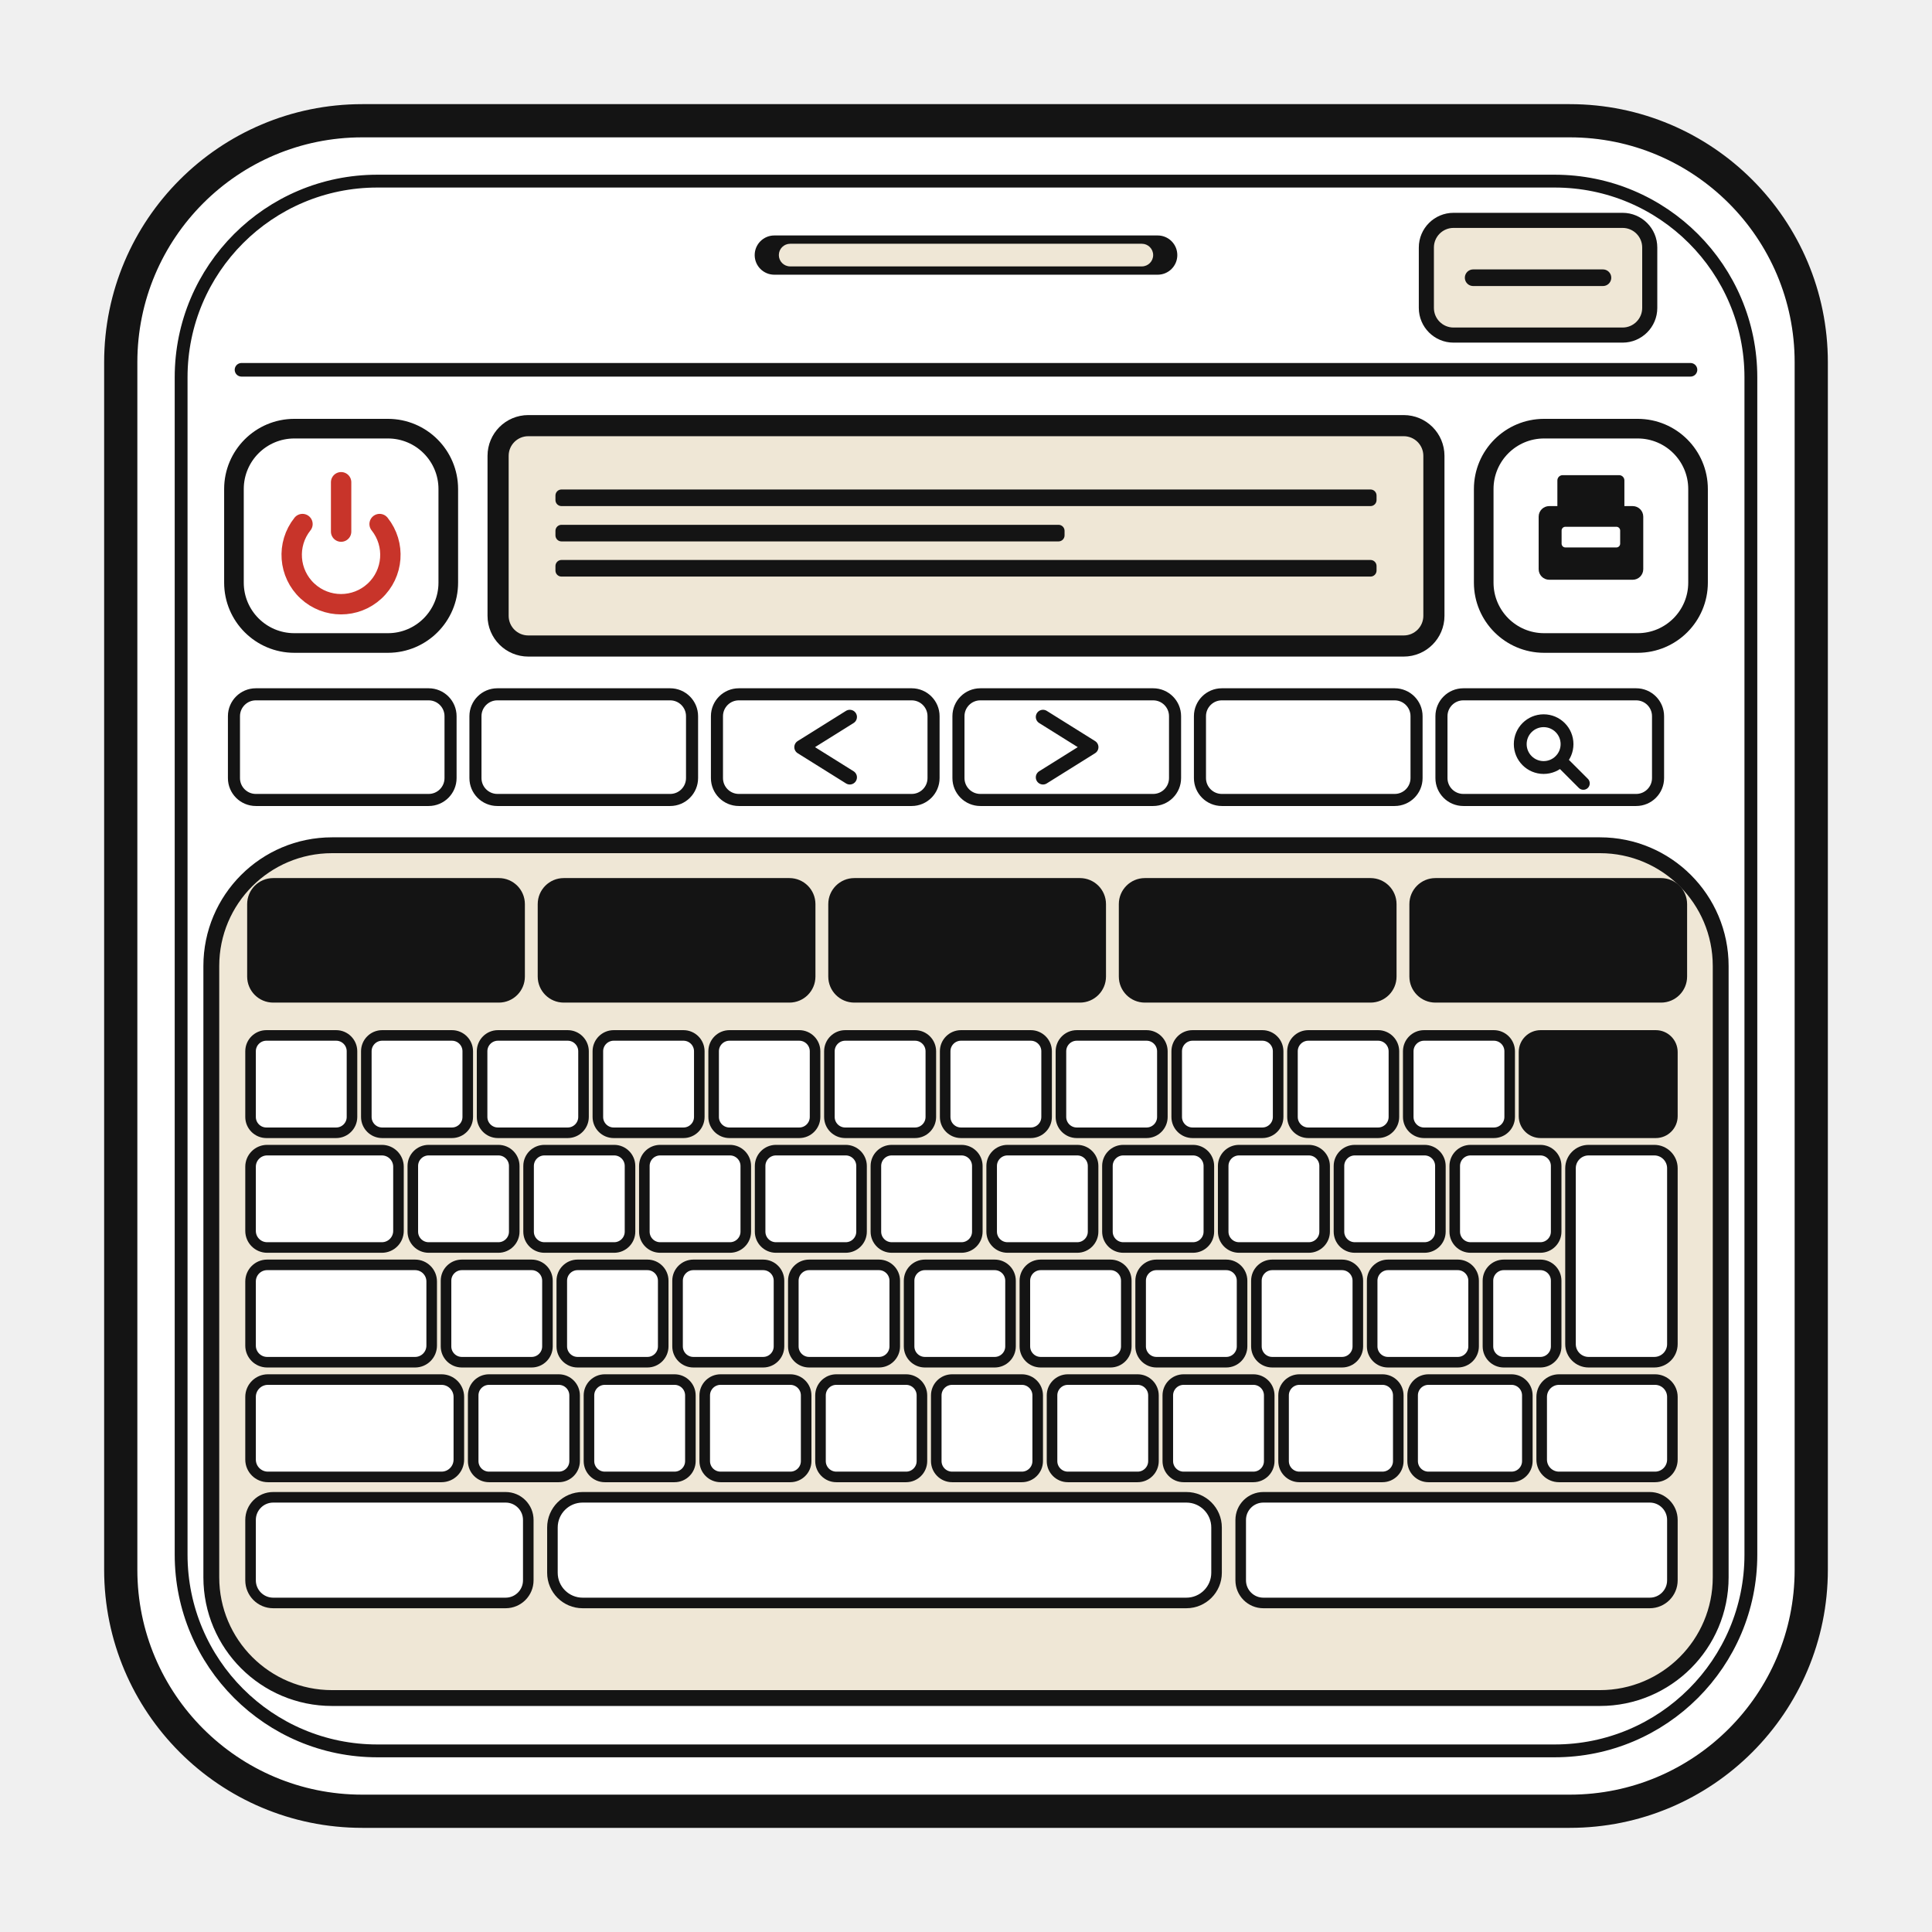
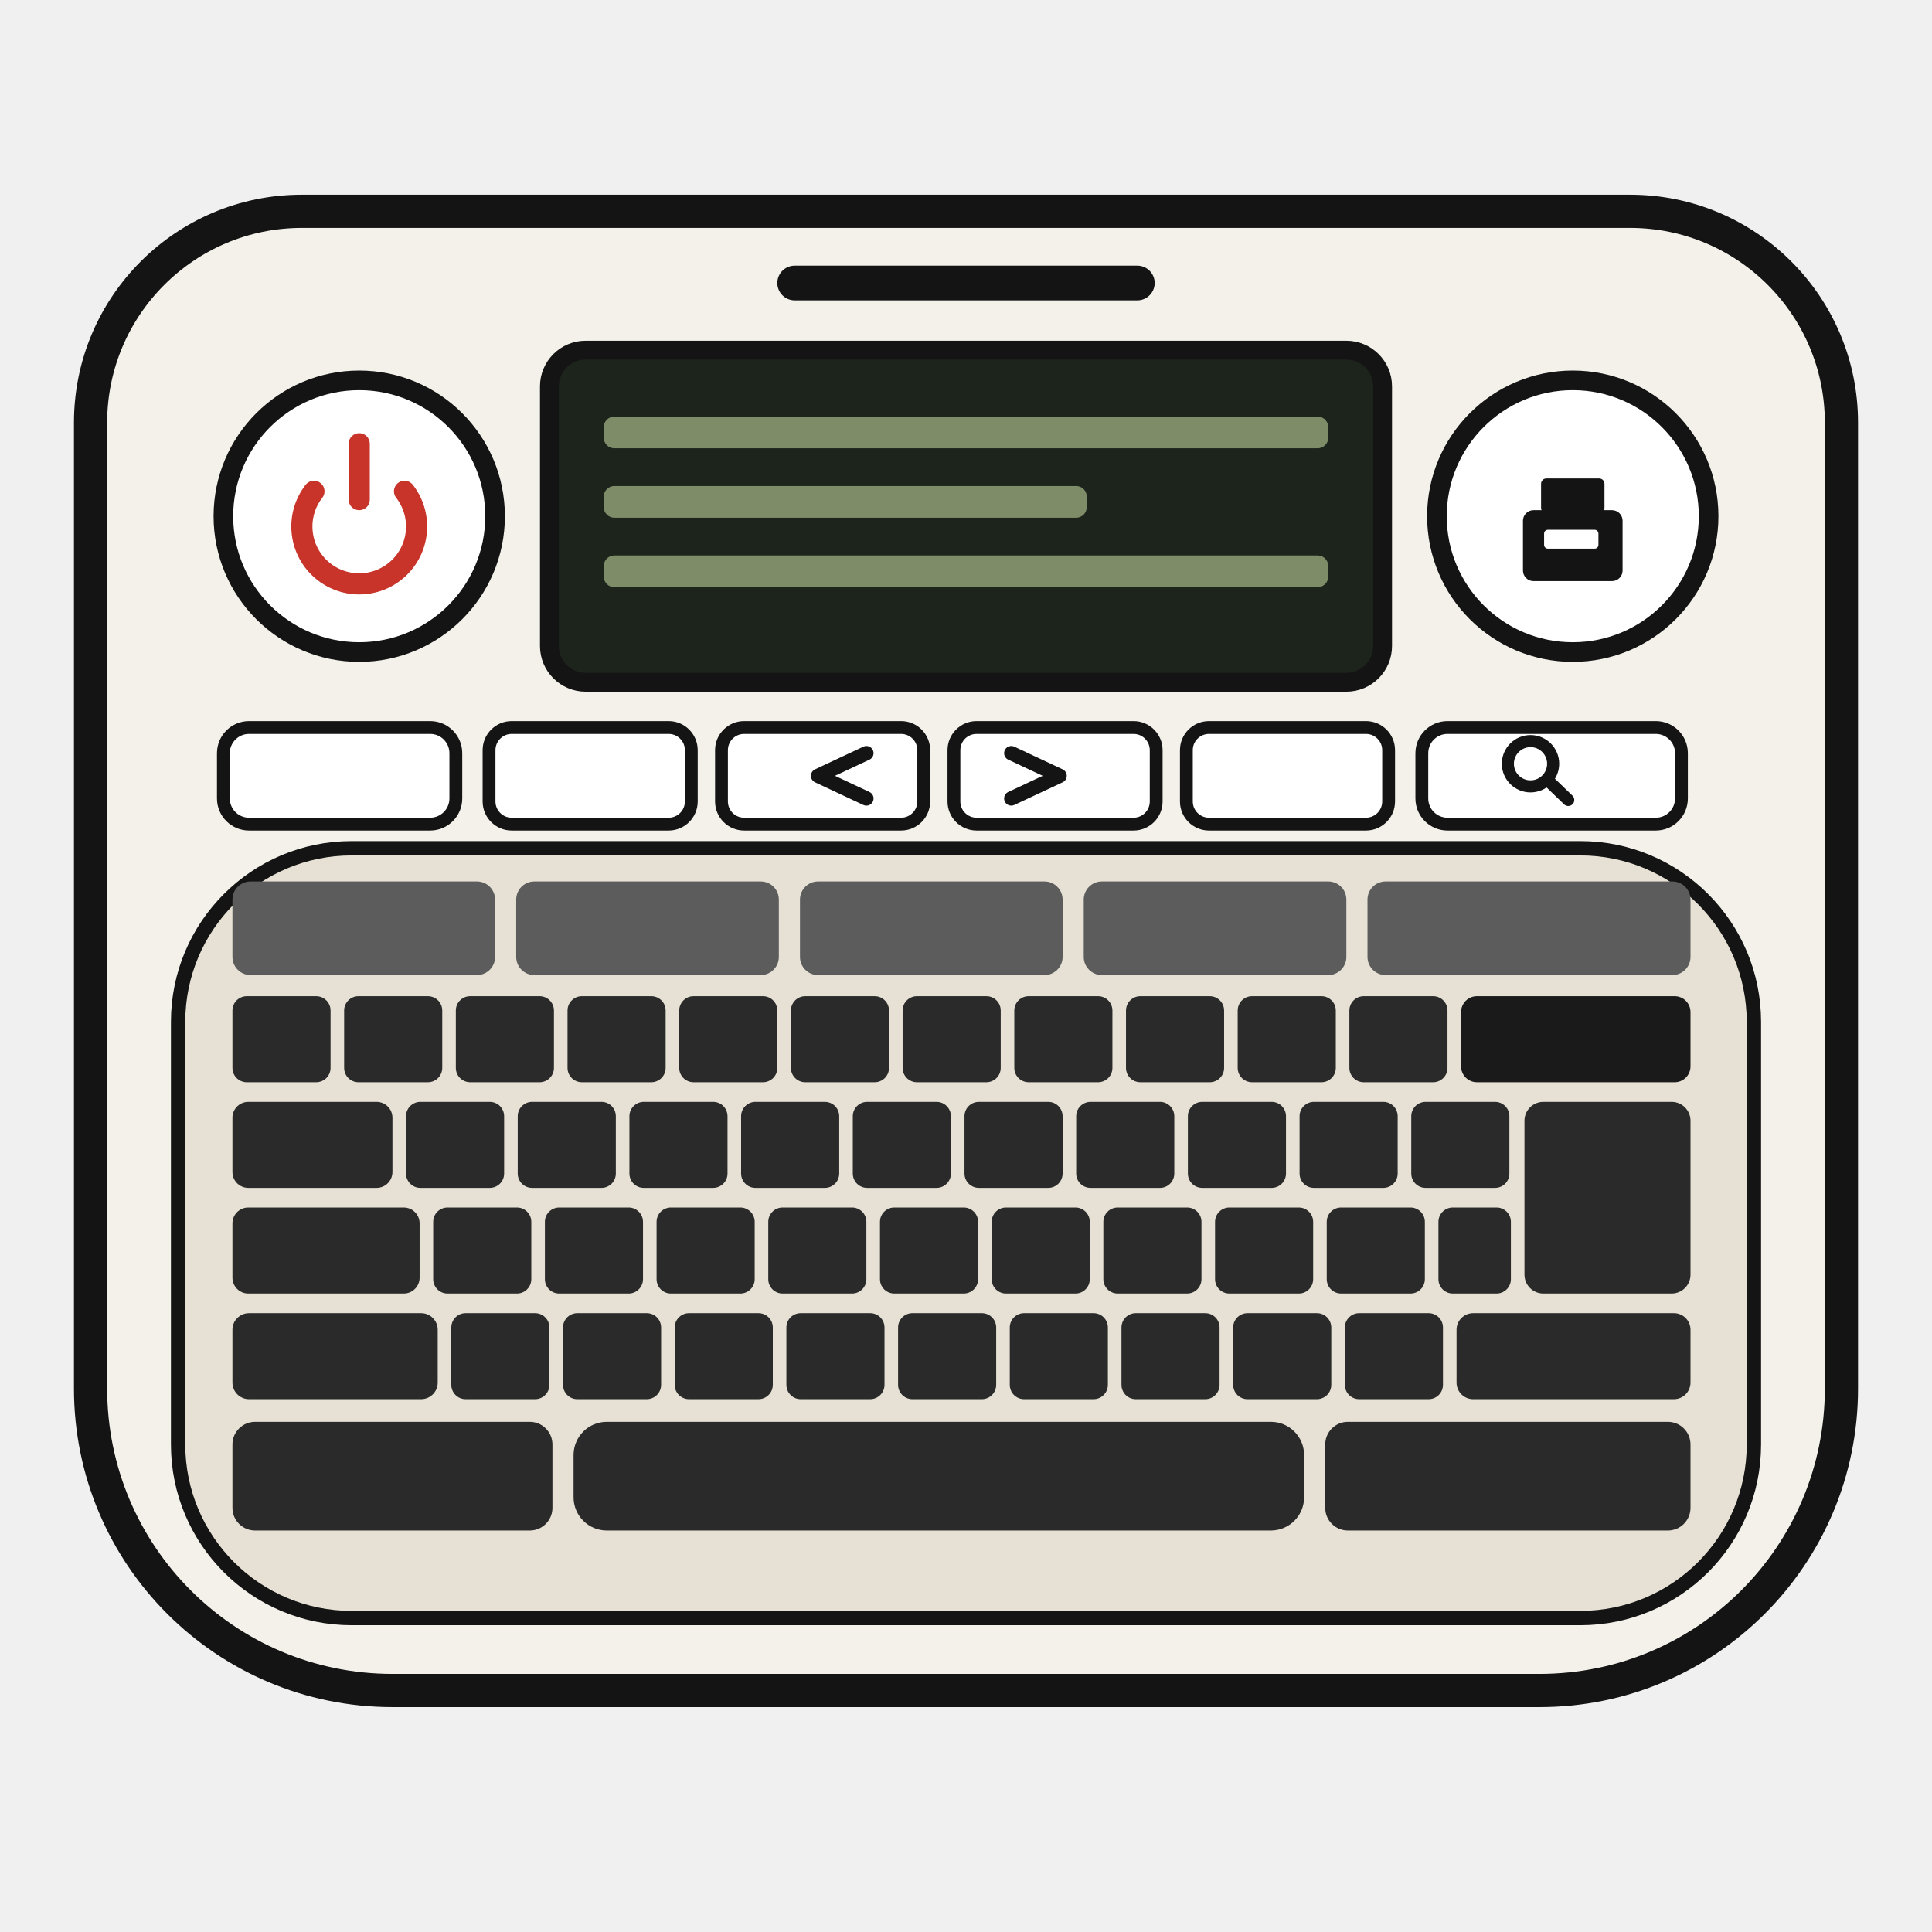
<svg xmlns="http://www.w3.org/2000/svg" viewBox="0 0 128 128" fill="none">
  <g stroke-linejoin="round" stroke-linecap="round">
-     <rect x="8.00" y="8.00" width="112.00" height="112.00" rx="16.00" fill="#fff" stroke="#141414" stroke-width="2.2" />
-     <rect x="12.00" y="12.00" width="104.00" height="104.00" rx="13.00" fill="#fff" stroke="#141414" stroke-width="0.85" />
-     <path d="M16 24.5 h96" fill="none" stroke="#141414" stroke-width="0.9" />
-     <rect x="50.00" y="15.60" width="28.00" height="2.60" rx="1.30" fill="#141414" />
-     <rect x="51.60" y="16.15" width="24.80" height="1.50" rx="0.75" fill="#efe7d6" />
-     <rect x="94.50" y="14.60" width="14.80" height="7.60" rx="1.80" fill="#efe7d6" stroke="#141414" stroke-width="1.0" />
-     <path d="M97.6 18.4h8.6" fill="none" stroke="#141414" stroke-width="1.1" />
-     <rect x="15.50" y="28.40" width="14.20" height="14.20" rx="4.00" fill="#fff" stroke="#141414" stroke-width="1.3" />
-     <path d="M22.60 31.95v3.27" fill="none" stroke="#c8342a" stroke-width="1.35" />
-     <path d="M20.04 34.72a3.27 3.27 0 1 0 5.11 0" fill="none" stroke="#c8342a" stroke-width="1.35" />
-     <rect x="33.00" y="28.20" width="62.00" height="14.60" rx="2.00" fill="#efe7d6" stroke="#141414" stroke-width="1.4" />
-     <rect x="36.80" y="32.43" width="54.40" height="1.10" rx="0.40" fill="#141414" />
-     <rect x="36.80" y="34.77" width="33.73" height="1.10" rx="0.40" fill="#141414" />
-     <rect x="36.80" y="37.10" width="54.40" height="1.10" rx="0.40" fill="#141414" />
-     <rect x="98.30" y="28.40" width="14.20" height="14.20" rx="4.00" fill="#fff" stroke="#141414" stroke-width="1.3" />
-     <rect x="101.94" y="33.53" width="6.93" height="4.88" rx="0.70" fill="#141414" />
-     <rect x="103.18" y="31.48" width="4.44" height="2.44" rx="0.35" fill="#141414" />
-     <rect x="103.46" y="34.90" width="3.88" height="1.37" rx="0.25" fill="#fff" />
-     <rect x="15.50" y="46.00" width="14.35" height="7.00" rx="1.45" fill="#fff" stroke="#141414" stroke-width="0.8" />
-     <rect x="31.50" y="46.00" width="14.35" height="7.00" rx="1.45" fill="#fff" stroke="#141414" stroke-width="0.8" />
-     <rect x="47.50" y="46.00" width="14.35" height="7.00" rx="1.45" fill="#fff" stroke="#141414" stroke-width="0.8" />
-     <rect x="63.50" y="46.00" width="14.35" height="7.00" rx="1.45" fill="#fff" stroke="#141414" stroke-width="0.8" />
-     <rect x="79.50" y="46.00" width="14.35" height="7.00" rx="1.45" fill="#fff" stroke="#141414" stroke-width="0.8" />
-     <rect x="95.50" y="46.00" width="14.35" height="7.00" rx="1.45" fill="#fff" stroke="#141414" stroke-width="0.8" />
-     <path d="M56.3 47.5l-3.2 2.0 3.2 2.0" fill="none" stroke="#141414" stroke-width="0.95" />
-     <path d="M69.1 47.5l3.2 2.0-3.2 2.0" fill="none" stroke="#141414" stroke-width="0.95" />
-     <circle cx="102.27" cy="49.30" r="1.55" fill="none" stroke="#141414" stroke-width="0.85" />
-     <path d="M103.4 50.4l1.5 1.5" fill="none" stroke="#141414" stroke-width="0.85" />
-     <rect x="14.00" y="56.00" width="100.00" height="56.50" rx="8.00" fill="#efe7d6" stroke="#141414" stroke-width="1.05" />
-     <rect x="16.80" y="58.60" width="17.55" height="7.40" rx="1.30" fill="#141414" stroke="#141414" stroke-width="0.85" />
-     <rect x="36.05" y="58.60" width="17.55" height="7.40" rx="1.30" fill="#141414" stroke="#141414" stroke-width="0.85" />
-     <rect x="55.30" y="58.60" width="17.55" height="7.40" rx="1.30" fill="#141414" stroke="#141414" stroke-width="0.85" />
-     <rect x="74.55" y="58.60" width="17.55" height="7.40" rx="1.30" fill="#141414" stroke="#141414" stroke-width="0.85" />
-     <rect x="93.80" y="58.60" width="17.55" height="7.40" rx="1.30" fill="#141414" stroke="#141414" stroke-width="0.85" />
-     <rect x="16.60" y="68.60" width="6.72" height="6.45" rx="1.05" fill="#fff" stroke="#141414" stroke-width="0.7" />
-     <rect x="24.27" y="68.60" width="6.72" height="6.45" rx="1.05" fill="#fff" stroke="#141414" stroke-width="0.7" />
-     <rect x="31.94" y="68.60" width="6.72" height="6.45" rx="1.05" fill="#fff" stroke="#141414" stroke-width="0.7" />
-     <rect x="39.61" y="68.60" width="6.72" height="6.45" rx="1.05" fill="#fff" stroke="#141414" stroke-width="0.7" />
-     <rect x="47.28" y="68.60" width="6.72" height="6.45" rx="1.05" fill="#fff" stroke="#141414" stroke-width="0.7" />
-     <rect x="54.95" y="68.60" width="6.72" height="6.45" rx="1.05" fill="#fff" stroke="#141414" stroke-width="0.7" />
-     <rect x="62.62" y="68.60" width="6.72" height="6.45" rx="1.05" fill="#fff" stroke="#141414" stroke-width="0.7" />
-     <rect x="70.29" y="68.60" width="6.72" height="6.45" rx="1.05" fill="#fff" stroke="#141414" stroke-width="0.7" />
-     <rect x="77.96" y="68.60" width="6.72" height="6.45" rx="1.05" fill="#fff" stroke="#141414" stroke-width="0.7" />
-     <rect x="85.63" y="68.60" width="6.72" height="6.45" rx="1.05" fill="#fff" stroke="#141414" stroke-width="0.7" />
-     <rect x="93.30" y="68.60" width="6.72" height="6.45" rx="1.05" fill="#fff" stroke="#141414" stroke-width="0.7" />
-     <rect x="100.97" y="68.60" width="9.83" height="6.45" rx="1.10" fill="#141414" stroke="#141414" stroke-width="0.7" />
-     <rect x="16.60" y="76.20" width="9.80" height="6.45" rx="1.10" fill="#fff" stroke="#141414" stroke-width="0.7" />
-     <rect x="27.35" y="76.20" width="6.72" height="6.45" rx="1.05" fill="#fff" stroke="#141414" stroke-width="0.7" />
-     <rect x="35.02" y="76.20" width="6.72" height="6.45" rx="1.05" fill="#fff" stroke="#141414" stroke-width="0.7" />
-     <rect x="42.69" y="76.20" width="6.72" height="6.45" rx="1.05" fill="#fff" stroke="#141414" stroke-width="0.7" />
-     <rect x="50.36" y="76.20" width="6.72" height="6.45" rx="1.05" fill="#fff" stroke="#141414" stroke-width="0.7" />
-     <rect x="58.03" y="76.20" width="6.72" height="6.45" rx="1.05" fill="#fff" stroke="#141414" stroke-width="0.7" />
-     <rect x="65.70" y="76.20" width="6.72" height="6.45" rx="1.05" fill="#fff" stroke="#141414" stroke-width="0.7" />
-     <rect x="73.37" y="76.20" width="6.72" height="6.45" rx="1.05" fill="#fff" stroke="#141414" stroke-width="0.7" />
-     <rect x="81.04" y="76.20" width="6.72" height="6.45" rx="1.05" fill="#fff" stroke="#141414" stroke-width="0.7" />
-     <rect x="88.71" y="76.20" width="6.72" height="6.45" rx="1.05" fill="#fff" stroke="#141414" stroke-width="0.7" />
-     <rect x="96.38" y="76.20" width="6.72" height="6.45" rx="1.05" fill="#fff" stroke="#141414" stroke-width="0.7" />
-     <rect x="104.05" y="76.20" width="6.75" height="14.05" rx="1.20" fill="#fff" stroke="#141414" stroke-width="0.7" />
-     <rect x="16.60" y="83.80" width="12.00" height="6.45" rx="1.10" fill="#fff" stroke="#141414" stroke-width="0.7" />
-     <rect x="29.55" y="83.80" width="6.72" height="6.45" rx="1.05" fill="#fff" stroke="#141414" stroke-width="0.7" />
-     <rect x="37.22" y="83.80" width="6.72" height="6.45" rx="1.05" fill="#fff" stroke="#141414" stroke-width="0.7" />
-     <rect x="44.89" y="83.80" width="6.72" height="6.45" rx="1.05" fill="#fff" stroke="#141414" stroke-width="0.7" />
-     <rect x="52.56" y="83.80" width="6.72" height="6.45" rx="1.05" fill="#fff" stroke="#141414" stroke-width="0.7" />
-     <rect x="60.23" y="83.80" width="6.72" height="6.45" rx="1.05" fill="#fff" stroke="#141414" stroke-width="0.7" />
-     <rect x="67.90" y="83.80" width="6.72" height="6.45" rx="1.05" fill="#fff" stroke="#141414" stroke-width="0.7" />
-     <rect x="75.57" y="83.80" width="6.72" height="6.45" rx="1.05" fill="#fff" stroke="#141414" stroke-width="0.7" />
-     <rect x="83.24" y="83.80" width="6.72" height="6.45" rx="1.05" fill="#fff" stroke="#141414" stroke-width="0.7" />
-     <rect x="90.91" y="83.80" width="6.72" height="6.45" rx="1.05" fill="#fff" stroke="#141414" stroke-width="0.7" />
-     <rect x="98.58" y="83.80" width="4.52" height="6.45" rx="1.05" fill="#fff" stroke="#141414" stroke-width="0.7" />
-     <rect x="16.60" y="91.40" width="13.80" height="6.45" rx="1.15" fill="#fff" stroke="#141414" stroke-width="0.7" />
-     <rect x="31.35" y="91.40" width="6.72" height="6.45" rx="1.05" fill="#fff" stroke="#141414" stroke-width="0.7" />
-     <rect x="39.02" y="91.40" width="6.72" height="6.45" rx="1.05" fill="#fff" stroke="#141414" stroke-width="0.7" />
-     <rect x="46.69" y="91.40" width="6.72" height="6.45" rx="1.05" fill="#fff" stroke="#141414" stroke-width="0.7" />
-     <rect x="54.36" y="91.40" width="6.72" height="6.45" rx="1.05" fill="#fff" stroke="#141414" stroke-width="0.7" />
-     <rect x="62.03" y="91.40" width="6.72" height="6.45" rx="1.05" fill="#fff" stroke="#141414" stroke-width="0.7" />
-     <rect x="69.70" y="91.40" width="6.72" height="6.45" rx="1.05" fill="#fff" stroke="#141414" stroke-width="0.7" />
-     <rect x="77.37" y="91.40" width="6.72" height="6.45" rx="1.05" fill="#fff" stroke="#141414" stroke-width="0.7" />
-     <rect x="85.04" y="91.40" width="7.60" height="6.45" rx="1.05" fill="#fff" stroke="#141414" stroke-width="0.7" />
-     <rect x="93.59" y="91.40" width="7.60" height="6.45" rx="1.05" fill="#fff" stroke="#141414" stroke-width="0.7" />
-     <rect x="102.14" y="91.40" width="8.66" height="6.45" rx="1.15" fill="#fff" stroke="#141414" stroke-width="0.7" />
-     <rect x="16.60" y="99.20" width="18.40" height="7.00" rx="1.50" fill="#fff" stroke="#141414" stroke-width="0.7" />
-     <rect x="36.60" y="99.20" width="44.00" height="7.00" rx="2.00" fill="#fff" stroke="#141414" stroke-width="0.7" />
-     <rect x="82.20" y="99.20" width="28.60" height="7.00" rx="1.50" fill="#fff" stroke="#141414" stroke-width="0.7" />
+     <path d="M20 14h88a14 14 0 0 1 14 14v64a20 20 0 0 1-20 20H26A20 20 0 0 1 6 92V28A14 14 0 0 1 20 14z" fill="#f4f1ea" stroke="#141414" stroke-width="2.2" />
+     <rect x="51.50" y="17.60" width="25.00" height="2.30" rx="1.15" fill="#141414" />
+     <circle cx="23.80" cy="34.20" r="9.00" fill="#fff" stroke="#141414" stroke-width="1.3" />
+     <path d="M23.80 29.40v3.70" stroke="#c8342a" stroke-width="1.4" />
+     <path d="M20.80 32.55a3.80 3.80 0 1 0 6.00 0" stroke="#c8342a" stroke-width="1.4" />
+     <rect x="36.40" y="23.20" width="55.20" height="22.00" rx="2.40" fill="#1c241c" stroke="#141414" stroke-width="1.25" />
+     <rect x="40.00" y="27.60" width="48.00" height="2.10" rx="0.70" fill="#7e8c68" />
+     <rect x="40.00" y="32.20" width="32.00" height="2.10" rx="0.70" fill="#7e8c68" />
+     <rect x="40.00" y="36.80" width="48.00" height="2.10" rx="0.70" fill="#7e8c68" />
+     <circle cx="104.20" cy="34.20" r="9.00" fill="#fff" stroke="#141414" stroke-width="1.3" />
+     <rect x="100.90" y="33.80" width="6.60" height="4.70" rx="0.70" fill="#141414" />
+     <rect x="102.10" y="31.70" width="4.20" height="2.30" rx="0.35" fill="#141414" />
+     <rect x="102.30" y="35.10" width="3.60" height="1.25" rx="0.25" fill="#fff" />
+     <rect x="14.80" y="48.20" width="15.40" height="6.40" rx="1.70" fill="#fff" stroke="#141414" stroke-width="0.85" />
+     <rect x="32.40" y="48.20" width="13.40" height="6.40" rx="1.50" fill="#fff" stroke="#141414" stroke-width="0.85" />
+     <rect x="47.80" y="48.20" width="13.40" height="6.40" rx="1.50" fill="#fff" stroke="#141414" stroke-width="0.85" />
+     <path d="M57.4 49.9l-3.2 1.5 3.2 1.5" stroke="#141414" stroke-width="0.95" />
+     <rect x="63.20" y="48.20" width="13.40" height="6.40" rx="1.50" fill="#fff" stroke="#141414" stroke-width="0.85" />
+     <path d="M67.0 49.9l3.2 1.5-3.2 1.5" stroke="#141414" stroke-width="0.95" />
+     <rect x="78.60" y="48.20" width="13.40" height="6.40" rx="1.50" fill="#fff" stroke="#141414" stroke-width="0.85" />
+     <rect x="94.20" y="48.20" width="17.20" height="6.40" rx="1.70" fill="#fff" stroke="#141414" stroke-width="0.85" />
+     <circle cx="101.40" cy="50.60" r="1.50" fill="none" stroke="#141414" stroke-width="0.8" />
+     <path d="M102.5 51.65l1.4 1.35" stroke="#141414" stroke-width="0.8" />
+     <rect x="11.80" y="56.20" width="104.40" height="51.00" rx="11.50" fill="#e6e1d4" stroke="#141414" stroke-width="0.95" />
+     <rect x="15.40" y="58.40" width="17.40" height="6.20" rx="1.20" fill="#5c5c5c" />
+     <rect x="34.20" y="58.40" width="17.40" height="6.20" rx="1.20" fill="#5c5c5c" />
+     <rect x="53.00" y="58.40" width="17.40" height="6.20" rx="1.20" fill="#5c5c5c" />
+     <rect x="71.80" y="58.40" width="17.40" height="6.20" rx="1.20" fill="#5c5c5c" />
+     <rect x="90.60" y="58.40" width="21.40" height="6.20" rx="1.20" fill="#5c5c5c" />
+     <rect x="15.40" y="66.00" width="6.50" height="5.70" rx="0.95" fill="#2a2a2a" />
+     <rect x="22.80" y="66.00" width="6.50" height="5.70" rx="0.95" fill="#2a2a2a" />
+     <rect x="30.20" y="66.00" width="6.50" height="5.70" rx="0.95" fill="#2a2a2a" />
+     <rect x="37.60" y="66.00" width="6.50" height="5.70" rx="0.95" fill="#2a2a2a" />
+     <rect x="45.00" y="66.00" width="6.50" height="5.70" rx="0.95" fill="#2a2a2a" />
+     <rect x="52.40" y="66.00" width="6.50" height="5.70" rx="0.95" fill="#2a2a2a" />
+     <rect x="59.80" y="66.00" width="6.50" height="5.70" rx="0.95" fill="#2a2a2a" />
+     <rect x="67.20" y="66.00" width="6.50" height="5.70" rx="0.95" fill="#2a2a2a" />
+     <rect x="74.60" y="66.00" width="6.50" height="5.70" rx="0.95" fill="#2a2a2a" />
+     <rect x="82.00" y="66.00" width="6.50" height="5.70" rx="0.95" fill="#2a2a2a" />
+     <rect x="89.40" y="66.00" width="6.50" height="5.70" rx="0.95" fill="#2a2a2a" />
+     <rect x="96.80" y="66.00" width="15.20" height="5.70" rx="1.05" fill="#1a1a1a" />
+     <rect x="15.40" y="73.00" width="10.60" height="5.70" rx="1.05" fill="#2a2a2a" />
+     <rect x="26.90" y="73.00" width="6.50" height="5.70" rx="0.95" fill="#2a2a2a" />
+     <rect x="34.30" y="73.00" width="6.50" height="5.70" rx="0.95" fill="#2a2a2a" />
+     <rect x="41.70" y="73.00" width="6.50" height="5.70" rx="0.95" fill="#2a2a2a" />
+     <rect x="49.10" y="73.00" width="6.50" height="5.70" rx="0.95" fill="#2a2a2a" />
+     <rect x="56.50" y="73.00" width="6.50" height="5.70" rx="0.95" fill="#2a2a2a" />
+     <rect x="63.90" y="73.00" width="6.50" height="5.70" rx="0.95" fill="#2a2a2a" />
+     <rect x="71.30" y="73.00" width="6.50" height="5.70" rx="0.95" fill="#2a2a2a" />
+     <rect x="78.70" y="73.00" width="6.50" height="5.70" rx="0.95" fill="#2a2a2a" />
+     <rect x="86.10" y="73.00" width="6.50" height="5.70" rx="0.95" fill="#2a2a2a" />
+     <rect x="93.50" y="73.00" width="6.50" height="5.70" rx="0.95" fill="#2a2a2a" />
+     <rect x="101.00" y="73.00" width="11.00" height="12.70" rx="1.25" fill="#2a2a2a" />
+     <rect x="15.40" y="80.00" width="12.40" height="5.70" rx="1.05" fill="#2a2a2a" />
+     <rect x="28.70" y="80.00" width="6.50" height="5.70" rx="0.95" fill="#2a2a2a" />
+     <rect x="36.10" y="80.00" width="6.50" height="5.70" rx="0.95" fill="#2a2a2a" />
+     <rect x="43.50" y="80.00" width="6.50" height="5.70" rx="0.95" fill="#2a2a2a" />
+     <rect x="50.90" y="80.00" width="6.50" height="5.70" rx="0.95" fill="#2a2a2a" />
+     <rect x="58.30" y="80.00" width="6.50" height="5.70" rx="0.95" fill="#2a2a2a" />
+     <rect x="65.70" y="80.00" width="6.50" height="5.70" rx="0.95" fill="#2a2a2a" />
+     <rect x="73.10" y="80.00" width="6.50" height="5.70" rx="0.95" fill="#2a2a2a" />
+     <rect x="80.50" y="80.00" width="6.50" height="5.70" rx="0.95" fill="#2a2a2a" />
+     <rect x="87.90" y="80.00" width="6.50" height="5.70" rx="0.95" fill="#2a2a2a" />
+     <rect x="95.30" y="80.00" width="4.80" height="5.70" rx="0.95" fill="#2a2a2a" />
+     <rect x="15.40" y="87.00" width="13.60" height="5.70" rx="1.10" fill="#2a2a2a" />
+     <rect x="29.90" y="87.00" width="6.50" height="5.70" rx="0.95" fill="#2a2a2a" />
+     <rect x="37.30" y="87.00" width="6.50" height="5.70" rx="0.95" fill="#2a2a2a" />
+     <rect x="44.70" y="87.00" width="6.50" height="5.70" rx="0.95" fill="#2a2a2a" />
+     <rect x="52.10" y="87.00" width="6.50" height="5.70" rx="0.95" fill="#2a2a2a" />
+     <rect x="59.50" y="87.00" width="6.50" height="5.70" rx="0.95" fill="#2a2a2a" />
+     <rect x="66.90" y="87.00" width="6.50" height="5.70" rx="0.95" fill="#2a2a2a" />
+     <rect x="74.30" y="87.00" width="6.50" height="5.70" rx="0.95" fill="#2a2a2a" />
+     <rect x="81.70" y="87.00" width="6.50" height="5.70" rx="0.95" fill="#2a2a2a" />
+     <rect x="89.10" y="87.00" width="6.50" height="5.70" rx="0.95" fill="#2a2a2a" />
+     <rect x="96.50" y="87.00" width="15.50" height="5.70" rx="1.10" fill="#2a2a2a" />
+     <rect x="15.40" y="94.20" width="21.20" height="7.20" rx="1.50" fill="#2a2a2a" />
+     <rect x="38.00" y="94.20" width="48.40" height="7.20" rx="2.20" fill="#2a2a2a" />
+     <rect x="87.80" y="94.20" width="24.20" height="7.20" rx="1.50" fill="#2a2a2a" />
  </g>
</svg>
